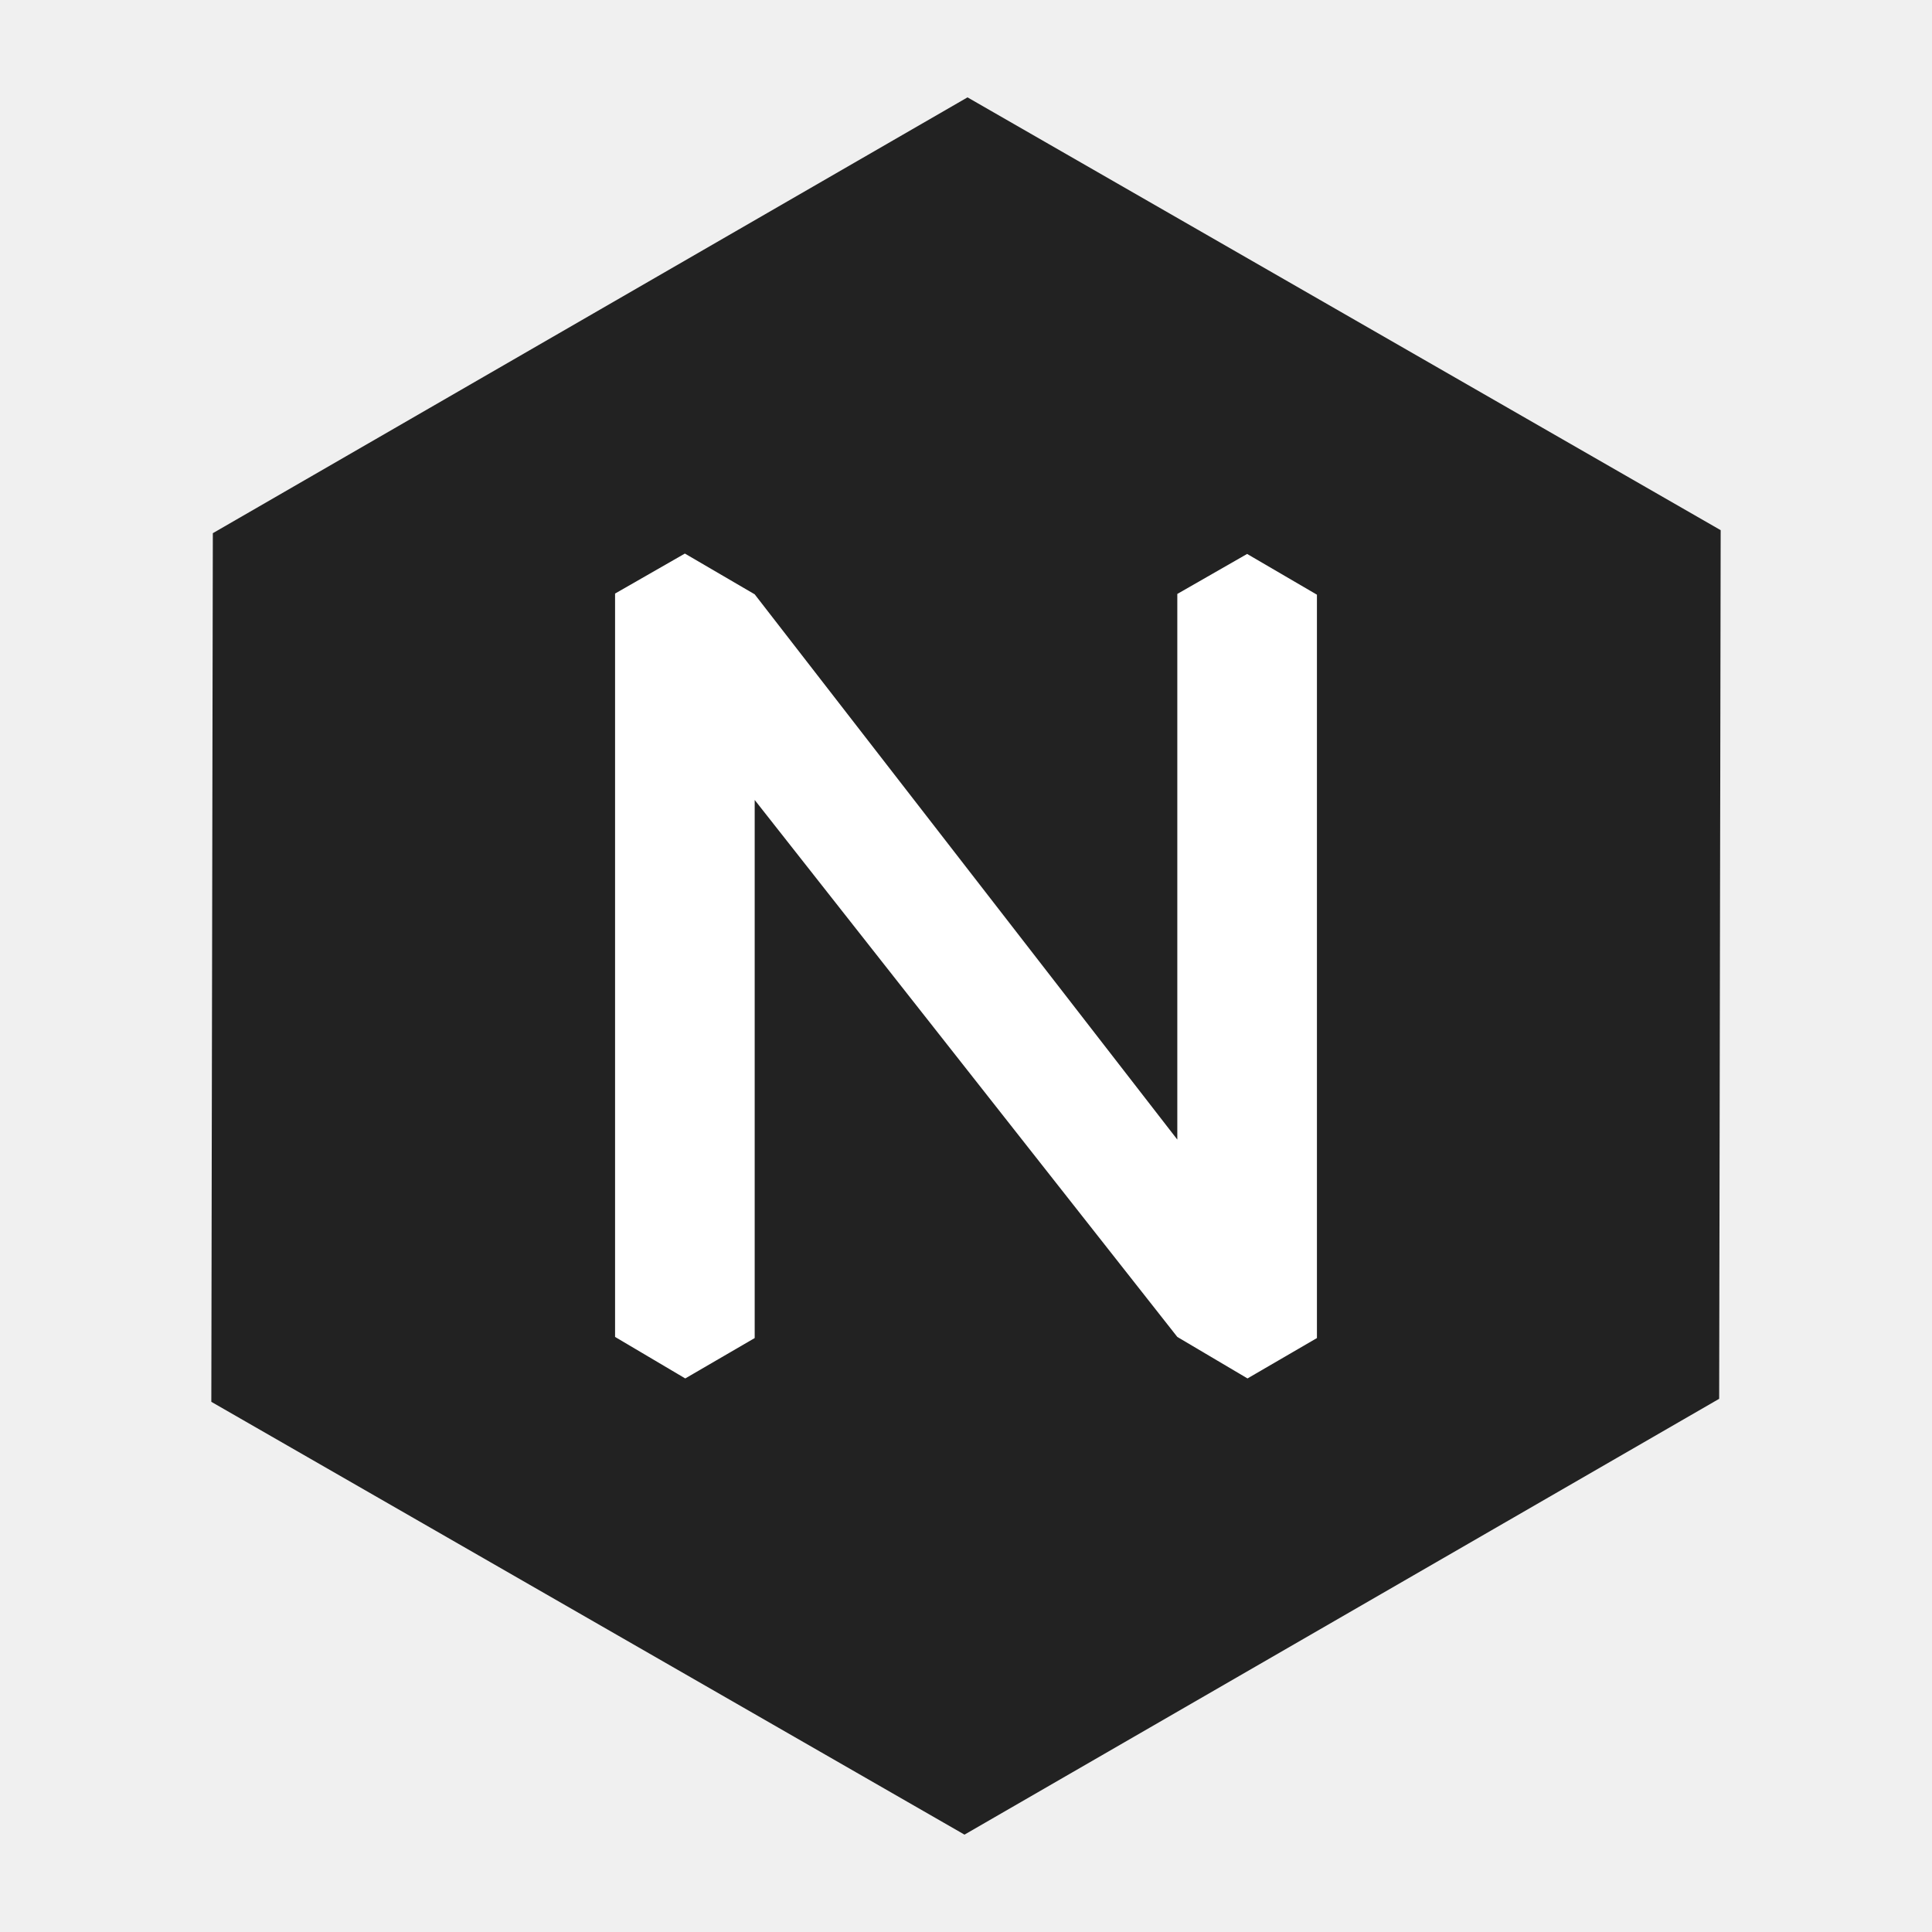
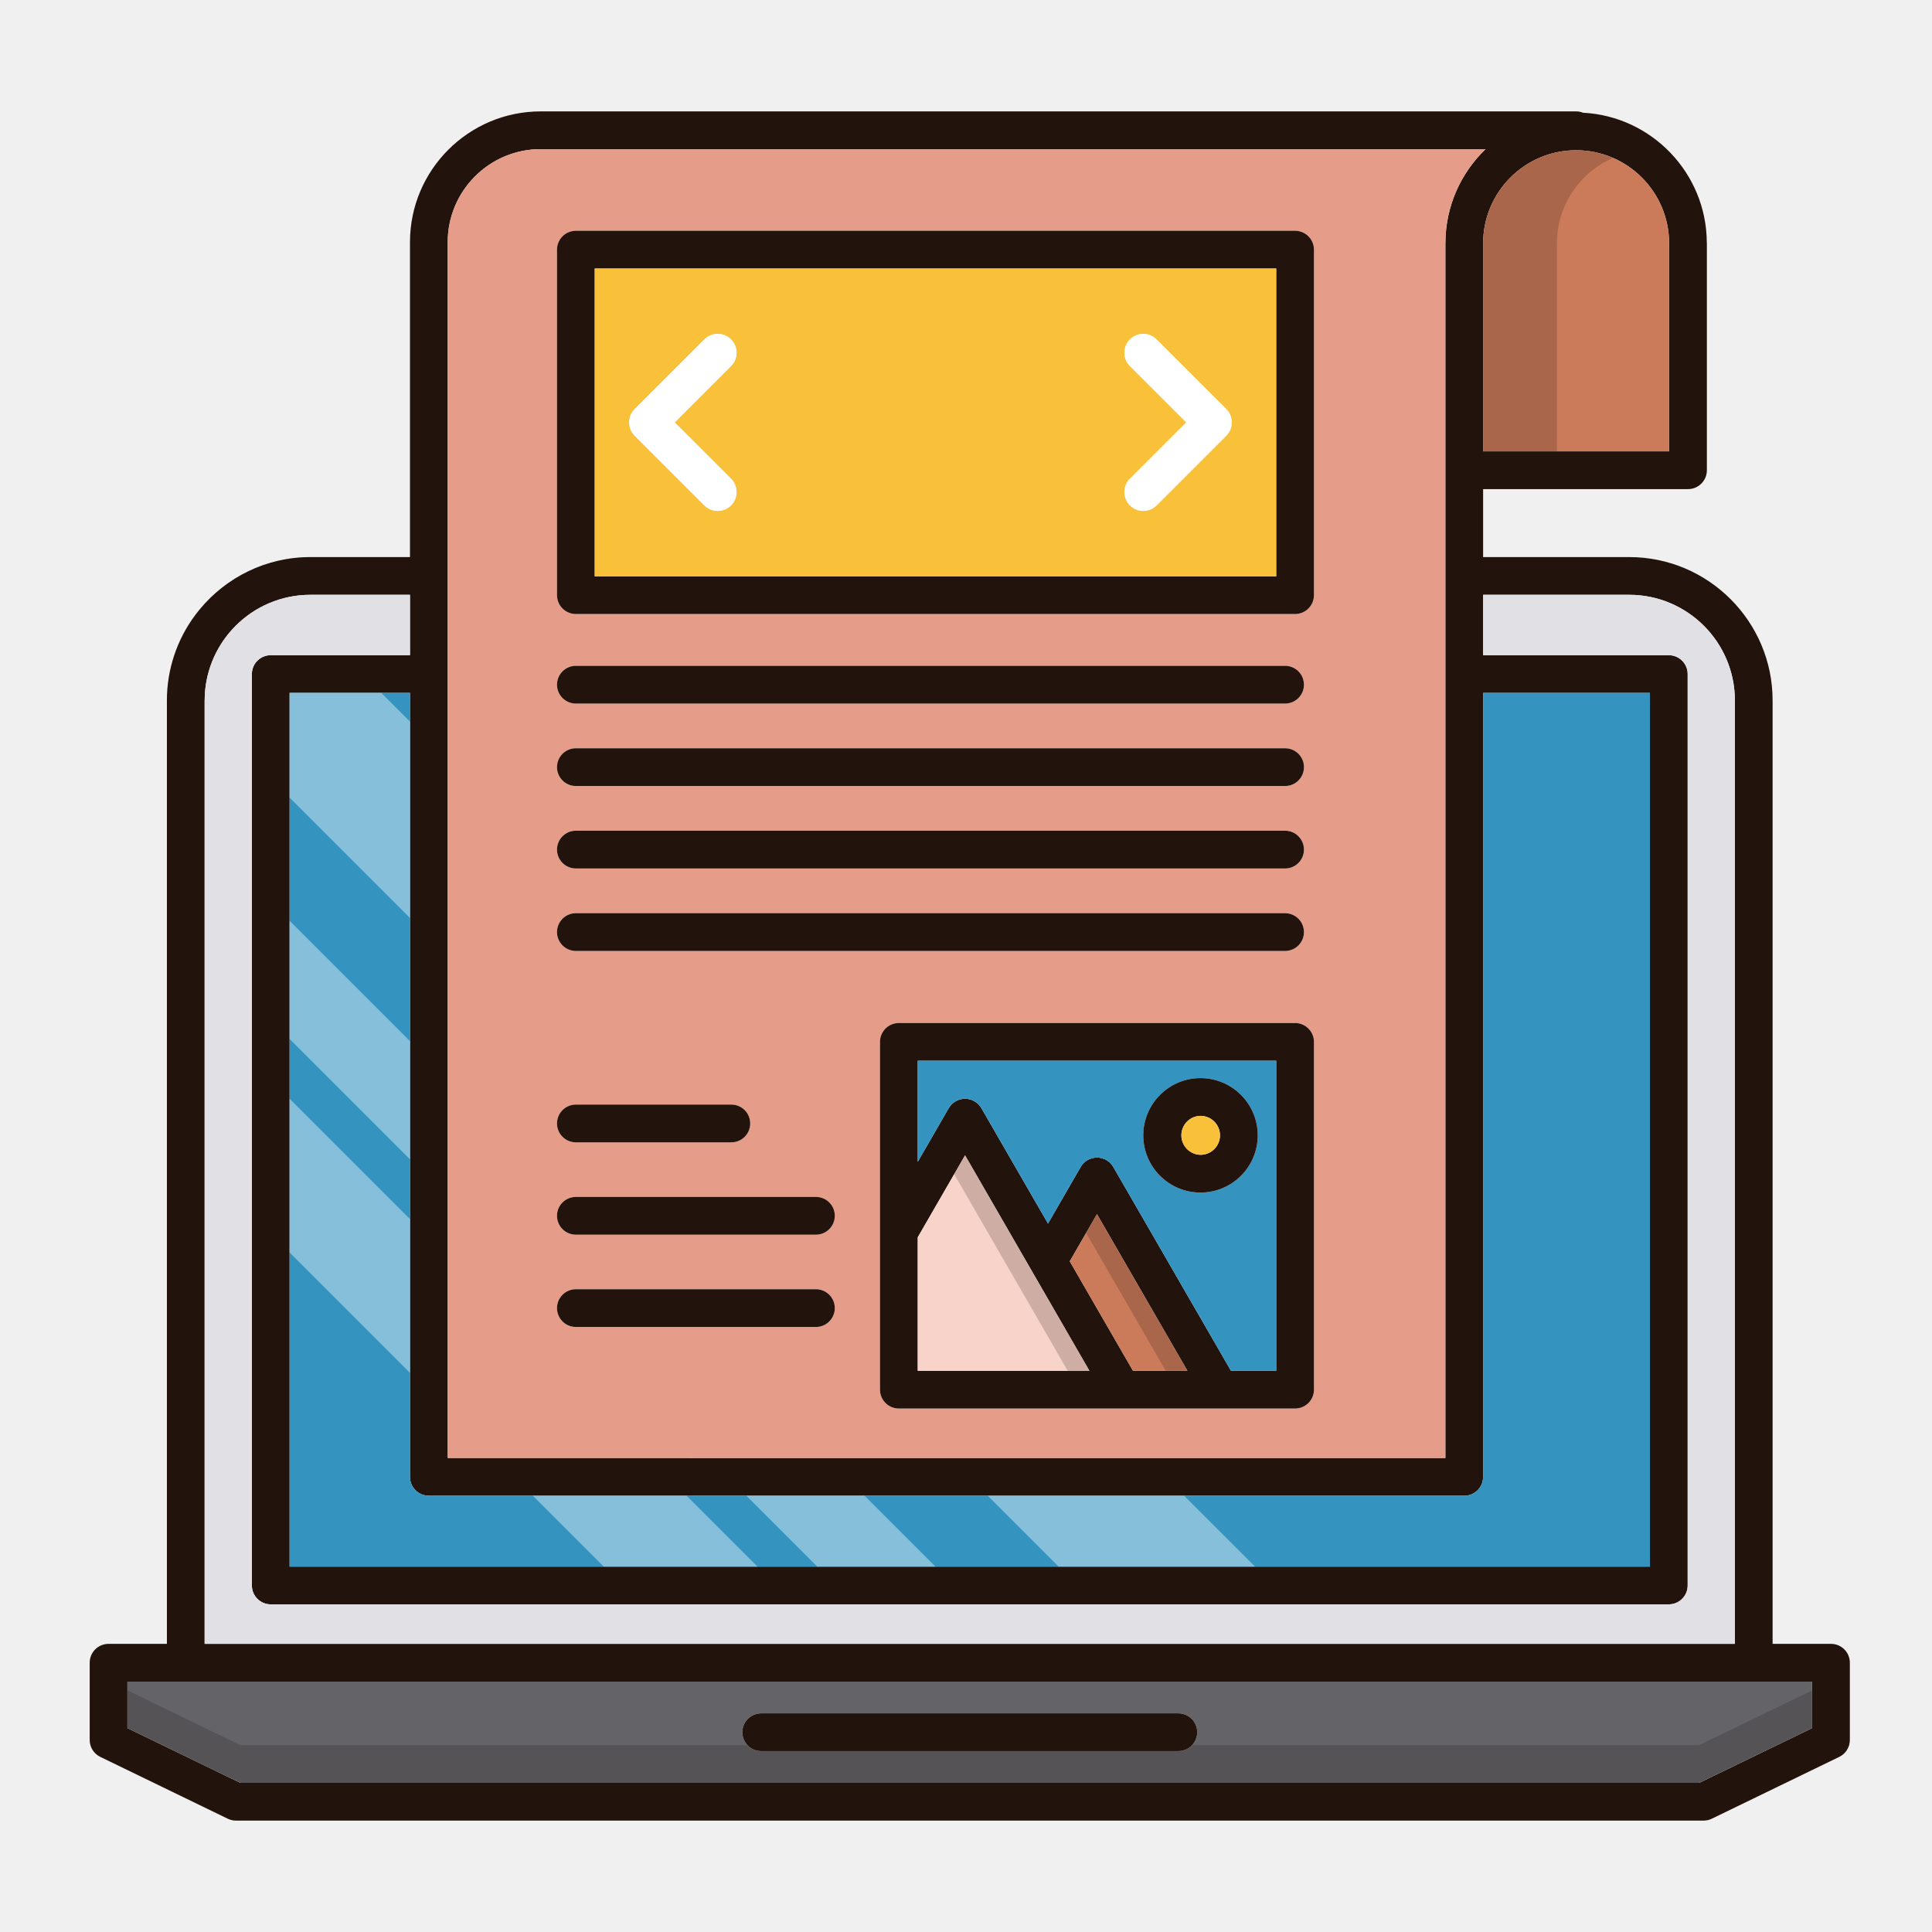
- <svg xmlns="http://www.w3.org/2000/svg" id="NexT" width="512" height="512" x="0" y="0" enable-background="new 0 0 512 512" version="1.1" viewBox="0 0 512 512" xml:space="preserve">
-   <path style="fill:#fff;fill-opacity:1" d="M 256.4,25.8 56.4,141.3 56,371.5 255.6,486.2 455.6,370.7 456,140.5 Z" />
-   <path style="fill:#222;fill-opacity:1" id="path3384" d="M 256.4,25.8 56.4,141.3 56,371.5 255.6,486.2 455.6,370.7 456,140.5 Z m 92.6,328.8 -18.4,10.7 -18.6,-11 0,0 -112,-142.3 0,142.6 -18.4,10.7 -18.6,-11 0,-197 18.5,-10.6 18.5,10.8 0,0 112,144.5 0,-144.6 18.5,-10.6 18.5,10.8 z" />
+ <svg xmlns="http://www.w3.org/2000/svg" t="1672028812548" class="icon" viewBox="0 0 1024 1024" version="1.1" p-id="2662" width="200" height="200">
+   <path d="M970.46 871.28h-30.94V371.26c0-41.9-34.1-76-76-76h-77.44v-36.02h108.6c5.52 0 10-4.48 10-10V128.92c0-0.1-0.02-0.2-0.04-0.3-0.14-36.86-29.22-67.02-65.66-68.88a9.78 9.78 0 0 0-3.6-0.7h-548.8c-38.2 0-69.28 31.08-69.28 69.28v166.94H164.48c-11.8 0-22.96 2.7-32.92 7.52-9.96 4.8-18.72 11.74-25.7 20.18-0.66 0.8-1.3 1.62-1.94 2.44-0.1 0.14-0.22 0.28-0.32 0.42a75.574 75.574 0 0 0-15.14 45.46v500H57.54c-5.52 0-10 4.46-10 10v40.94c0 3.82 2.18 7.32 5.64 8.98l67.54 32.76c1.36 0.66 2.86 1 4.36 1h777.84c1.5 0 3-0.34 4.36-1l67.54-32.76a9.954 9.954 0 0 0 5.64-8.98v-40.94c0-5.54-4.48-10-10-10zM835.38 79.64c27.16 0 49.28 22.1 49.28 49.28 0 0.08 0.02 0.16 0.02 0.24v110.08h-98.6V129.02c0-0.04 0.02-0.06 0.02-0.1 0-27.18 22.1-49.28 49.28-49.28zM237.3 128.32c0-27.16 22.1-49.28 49.28-49.28h500.8c-13.08 12.58-21.24 30.22-21.28 49.76 0 0.04-0.02 0.08-0.02 0.12v643.86l-528.78-0.02V128.32z m-10 664.44l548.78 0.02c2.66 0 5.2-1.06 7.08-2.92 1.88-1.88 2.92-4.42 2.92-7.08V367.26h88.42v463.08H153.5V367.26h63.8v415.5c0 5.54 4.48 10 10 10zM108.46 371.3c0-0.02 0.02-0.02 0.02-0.04 0-14.46 5.52-27.68 14.56-37.62 0.06-0.06 0.12-0.12 0.16-0.18 0.56-0.6 1.12-1.2 1.7-1.78 10.14-10.14 24.14-16.42 39.58-16.42h52.82v32h-73.8c-5.52 0-10 4.48-10 10v483.08c0 5.52 4.48 10 10 10h741c5.52 0 10-4.48 10-10V357.26c0-5.52-4.48-10-10-10h-98.42v-32h77.44c30.88 0 56 25.12 56 56v500.02H108.46V371.3z m852 544.64l-59.84 29.02H127.38l-59.84-29.02v-24.66h892.92v24.66z" fill="#23130D" p-id="2663" />
+   <path d="M67.54 891.28v24.66l59.84 29.02h773.24l59.84-29.02v-24.66H67.54z m557 36.84H403.46c-5.52 0-10-4.48-10-10s4.48-10 10-10h221.08c5.52 0 10 4.48 10 10s-4.48 10-10 10z" fill="#636368" p-id="2664" />
+   <path d="M900.62 924.96h-268.8c-1.82 1.94-4.4 3.16-7.28 3.16H403.46c-2.88 0-5.46-1.22-7.28-3.16H127.38l-59.84-29.02v20l59.84 29.02h773.24l59.84-29.02v-20l-59.84 29.02z" fill="#23130D" opacity=".2" p-id="2665" />
+   <path d="M884.68 129.16v110.08h-98.6V129.02c0-0.04 0.02-0.06 0.02-0.1 0-27.18 22.1-49.28 49.28-49.28 27.16 0 49.28 22.1 49.28 49.28 0 0.08 0.02 0.16 0.02 0.24z" fill="#CC7B5A" p-id="2666" />
+   <path d="M854.94 83.7c-17.48 7.58-29.72 25-29.72 45.22 0 0.04-0.02 0.06-0.02 0.1v110.22h-39.12V129.02c0-0.04 0.02-0.06 0.02-0.1 0-27.18 22.1-49.28 49.28-49.28 6.94 0 13.56 1.44 19.56 4.06z" fill="#23130D" opacity=".2" p-id="2667" />
+   <path d="M919.52 371.26v500.02H108.46V371.3c0-0.02 0.02-0.02 0.02-0.04 0-14.46 5.52-27.68 14.56-37.62 0.06-0.06 0.12-0.12 0.16-0.18 0.56-0.6 1.12-1.2 1.7-1.78 10.14-10.14 24.14-16.42 39.58-16.42h52.82v32h-73.8c-5.52 0-10 4.48-10 10v483.08c0 5.52 4.48 10 10 10h741c5.52 0 10-4.48 10-10V357.26c0-5.52-4.48-10-10-10h-98.42v-32h77.44c30.88 0 56 25.12 56 56z" fill="#E1E1E5" p-id="2668" />
+   <path d="M874.5 367.26v463.08H153.5V367.26h63.8v415.5c0 5.54 4.48 10 10 10h230.92l65.28 0.02h252.58c2.66 0 5.2-1.06 7.08-2.92 1.88-1.88 2.92-4.42 2.92-7.08V367.26h88.42z" fill="#3594BF" p-id="2669" />
+   <path d="M286.58 79.04c-27.18 0-49.28 22.12-49.28 49.28v644.44l528.78 0.02V128.92c0-0.04 0.02-0.08 0.02-0.12 0.04-19.54 8.2-37.18 21.28-49.76h-500.8z m18.64 317.56h375.9c5.52 0 10 4.48 10 10s-4.48 10-10 10H305.22c-5.52 0-10-4.48-10-10s4.48-10 10-10z m-10-33.7c0-5.52 4.48-10 10-10h375.9c5.52 0 10 4.48 10 10s-4.48 10-10 10H305.22c-5.52 0-10-4.48-10-10z m10 77.4h375.9c5.52 0 10 4.48 10 10 0 5.54-4.48 10-10 10H305.22c-5.52 0-10-4.46-10-10 0-5.52 4.48-10 10-10z m0 43.72h375.9c5.52 0 10 4.48 10 10s-4.48 10-10 10H305.22c-5.52 0-10-4.48-10-10s4.48-10 10-10z m0 101.44h82.4c5.54 0 10 4.46 10 10 0 5.52-4.46 10-10 10h-82.4c-5.52 0-10-4.48-10-10 0-5.54 4.48-10 10-10z m127.24 117.86h-127.24c-5.52 0-10-4.48-10-10s4.48-10 10-10h127.24c5.52 0 10 4.48 10 10s-4.48 10-10 10z m0-48.92h-127.24c-5.52 0-10-4.48-10-10 0-5.54 4.48-10 10-10h127.24c5.52 0 10 4.46 10 10 0 5.52-4.48 10-10 10z m263.96 82.14c0 5.52-4.48 10-10 10h-210c-2.78 0-5.26-1.12-7.08-2.92-1.8-1.82-2.92-4.3-2.92-7.08v-184.32c0-5.52 4.46-10 10-10h210c5.52 0 10 4.48 10 10v184.32z m0-421.1c0 5.52-4.48 10-10 10h-381.2c-5.52 0-10-4.48-10-10V132.32c0-5.52 4.48-10 10-10h381.2c5.52 0 10 4.48 10 10v183.12z" fill="#E59D89" p-id="2670" />
+   <path d="M634.54 918.12c0 5.52-4.48 10-10 10H403.46c-5.52 0-10-4.48-10-10s4.48-10 10-10h221.08c5.52 0 10 4.48 10 10zM686.42 542.22h-210c-5.54 0-10 4.48-10 10v184.32c0 2.78 1.12 5.26 2.92 7.08 1.82 1.8 4.3 2.92 7.08 2.92h210c5.52 0 10-4.48 10-10v-184.32c0-5.52-4.48-10-10-10z m-200 184.32V655.8l25.08-43.44 65.9 114.18h-90.98z m114.08 0l-33.5-58.02 14.42-24.98 47.92 83h-28.84z m75.92 0h-23.98l-62.36-108a9.97 9.97 0 0 0-8.66-5c-3.58 0-6.88 1.9-8.66 5l-17.3 29.98-35.3-61.16a10.02 10.02 0 0 0-8.66-5c-3.58 0-6.88 1.9-8.66 5l-16.42 28.44v-53.58h190v164.32z" fill="#23130D" p-id="2671" />
+   <path d="M629.34 726.54h-28.84l-33.5-58.02 14.42-24.98z" fill="#CC7B5A" p-id="2672" />
+   <path d="M577.4 726.54h-90.98V655.8l25.08-43.44z" fill="#F8D3C9" p-id="2673" />
+   <path d="M629.34 726.54h-11.5l-42.16-73.04 5.74-9.96zM577.4 726.54h-11.5l-60.16-104.22 5.76-9.96z" fill="#23130D" opacity=".2" p-id="2674" />
+   <path d="M486.42 562.22v53.58l16.42-28.44c1.78-3.1 5.08-5 8.66-5 3.56 0 6.86 1.9 8.66 5l35.3 61.16 17.3-29.98c1.78-3.1 5.08-5 8.66-5s6.88 1.9 8.66 5l62.36 108h23.98v-164.32h-190z m149.86 69.86c-16.72 0-30.32-13.6-30.32-30.32 0-16.74 13.6-30.34 30.32-30.34 16.74 0 30.34 13.6 30.34 30.34 0 16.72-13.6 30.32-30.34 30.32z" fill="#3594BF" p-id="2675" />
+   <path d="M636.28 571.42c-16.72 0-30.32 13.6-30.32 30.34 0 16.72 13.6 30.32 30.32 30.32 16.74 0 30.34-13.6 30.34-30.32 0-16.74-13.6-30.34-30.34-30.34z m0 40.66a10.332 10.332 0 0 1 0-20.66c5.7 0 10.34 4.64 10.34 10.34 0 5.68-4.64 10.32-10.34 10.32z" fill="#23130D" p-id="2676" />
+   <path d="M646.62 601.76c0 5.68-4.64 10.32-10.34 10.32a10.332 10.332 0 0 1 0-20.66c5.7 0 10.34 4.64 10.34 10.34z" fill="#F9C139" p-id="2677" />
+   <path d="M691.12 362.9c0 5.52-4.48 10-10 10H305.22c-5.52 0-10-4.48-10-10s4.48-10 10-10h375.9c5.52 0 10 4.48 10 10zM691.12 406.6c0 5.52-4.48 10-10 10H305.22c-5.52 0-10-4.48-10-10s4.48-10 10-10h375.9c5.52 0 10 4.48 10 10zM691.12 450.3c0 5.54-4.48 10-10 10H305.22c-5.52 0-10-4.46-10-10 0-5.52 4.48-10 10-10h375.9c5.52 0 10 4.48 10 10zM691.12 494.02c0 5.52-4.48 10-10 10H305.22c-5.52 0-10-4.48-10-10s4.48-10 10-10h375.9c5.52 0 10 4.48 10 10zM397.62 595.46c0 5.52-4.46 10-10 10h-82.4c-5.52 0-10-4.48-10-10 0-5.54 4.48-10 10-10h82.4c5.54 0 10 4.46 10 10zM442.46 644.4c0 5.52-4.48 10-10 10h-127.24c-5.52 0-10-4.48-10-10 0-5.54 4.48-10 10-10h127.24c5.52 0 10 4.46 10 10zM442.46 693.32c0 5.52-4.48 10-10 10h-127.24c-5.52 0-10-4.48-10-10s4.48-10 10-10h127.24c5.52 0 10 4.48 10 10zM686.42 122.32h-381.2c-5.52 0-10 4.48-10 10v183.12c0 5.52 4.48 10 10 10h381.2c5.52 0 10-4.48 10-10V132.32c0-5.52-4.48-10-10-10z m-10 183.12h-361.2V142.32h361.2v163.12z" fill="#23130D" p-id="2678" />
+   <path d="M315.22 142.32v163.12h361.2V142.32h-361.2z m72.24 111.4a10.032 10.032 0 0 1 0 14.16c-1.96 1.94-4.52 2.92-7.08 2.92-2.54 0-5.1-0.98-7.06-2.92l-36.92-36.92a10.032 10.032 0 0 1 0-14.16l36.92-36.9a9.97 9.97 0 0 1 14.14 0 10.006 10.006 0 0 1 0 14.14l-29.84 29.84 29.84 29.84z m262.48-22.76l-36.92 36.92c-1.96 1.94-4.52 2.92-7.08 2.92-2.54 0-5.1-0.98-7.06-2.92a10.032 10.032 0 0 1 0-14.16l29.84-29.84-29.84-29.84a10.006 10.006 0 0 1 0-14.14 9.97 9.97 0 0 1 14.14 0l36.92 36.9c1.88 1.88 2.92 4.42 2.92 7.08s-1.04 5.2-2.92 7.08z" fill="#F9C139" p-id="2679" />
+   <path d="M652.86 223.88c0 2.66-1.04 5.2-2.92 7.08l-36.92 36.92c-1.96 1.94-4.52 2.92-7.08 2.92-2.54 0-5.1-0.98-7.06-2.92a10.032 10.032 0 0 1 0-14.16l29.84-29.84-29.84-29.84a10.006 10.006 0 0 1 0-14.14 9.97 9.97 0 0 1 14.14 0l36.92 36.9c1.88 1.88 2.92 4.42 2.92 7.08zM387.46 253.72a10.032 10.032 0 0 1 0 14.16c-1.96 1.94-4.52 2.92-7.08 2.92-2.54 0-5.1-0.98-7.06-2.92l-36.92-36.92a10.032 10.032 0 0 1 0-14.16l36.92-36.9a9.97 9.97 0 0 1 14.14 0 10.006 10.006 0 0 1 0 14.14l-29.84 29.84 29.84 29.84z" fill="#FFFFFF" p-id="2680" />
+   <path d="M217.3 646.16v81.48l-63.8-63.8v-81.48zM401.48 830.34H320l-37.58-37.58h81.48zM217.3 551.84v62.64l-63.8-63.8v-62.64zM495.8 830.34h-62.62l-37.58-37.58h62.62zM217.3 382.44v104.12l-63.8-63.8v-55.5h48.62zM665.2 830.34h-104.14l-37.56-37.56h104.14z" fill="#FFFFFF" opacity=".4" p-id="2681" />
</svg>
